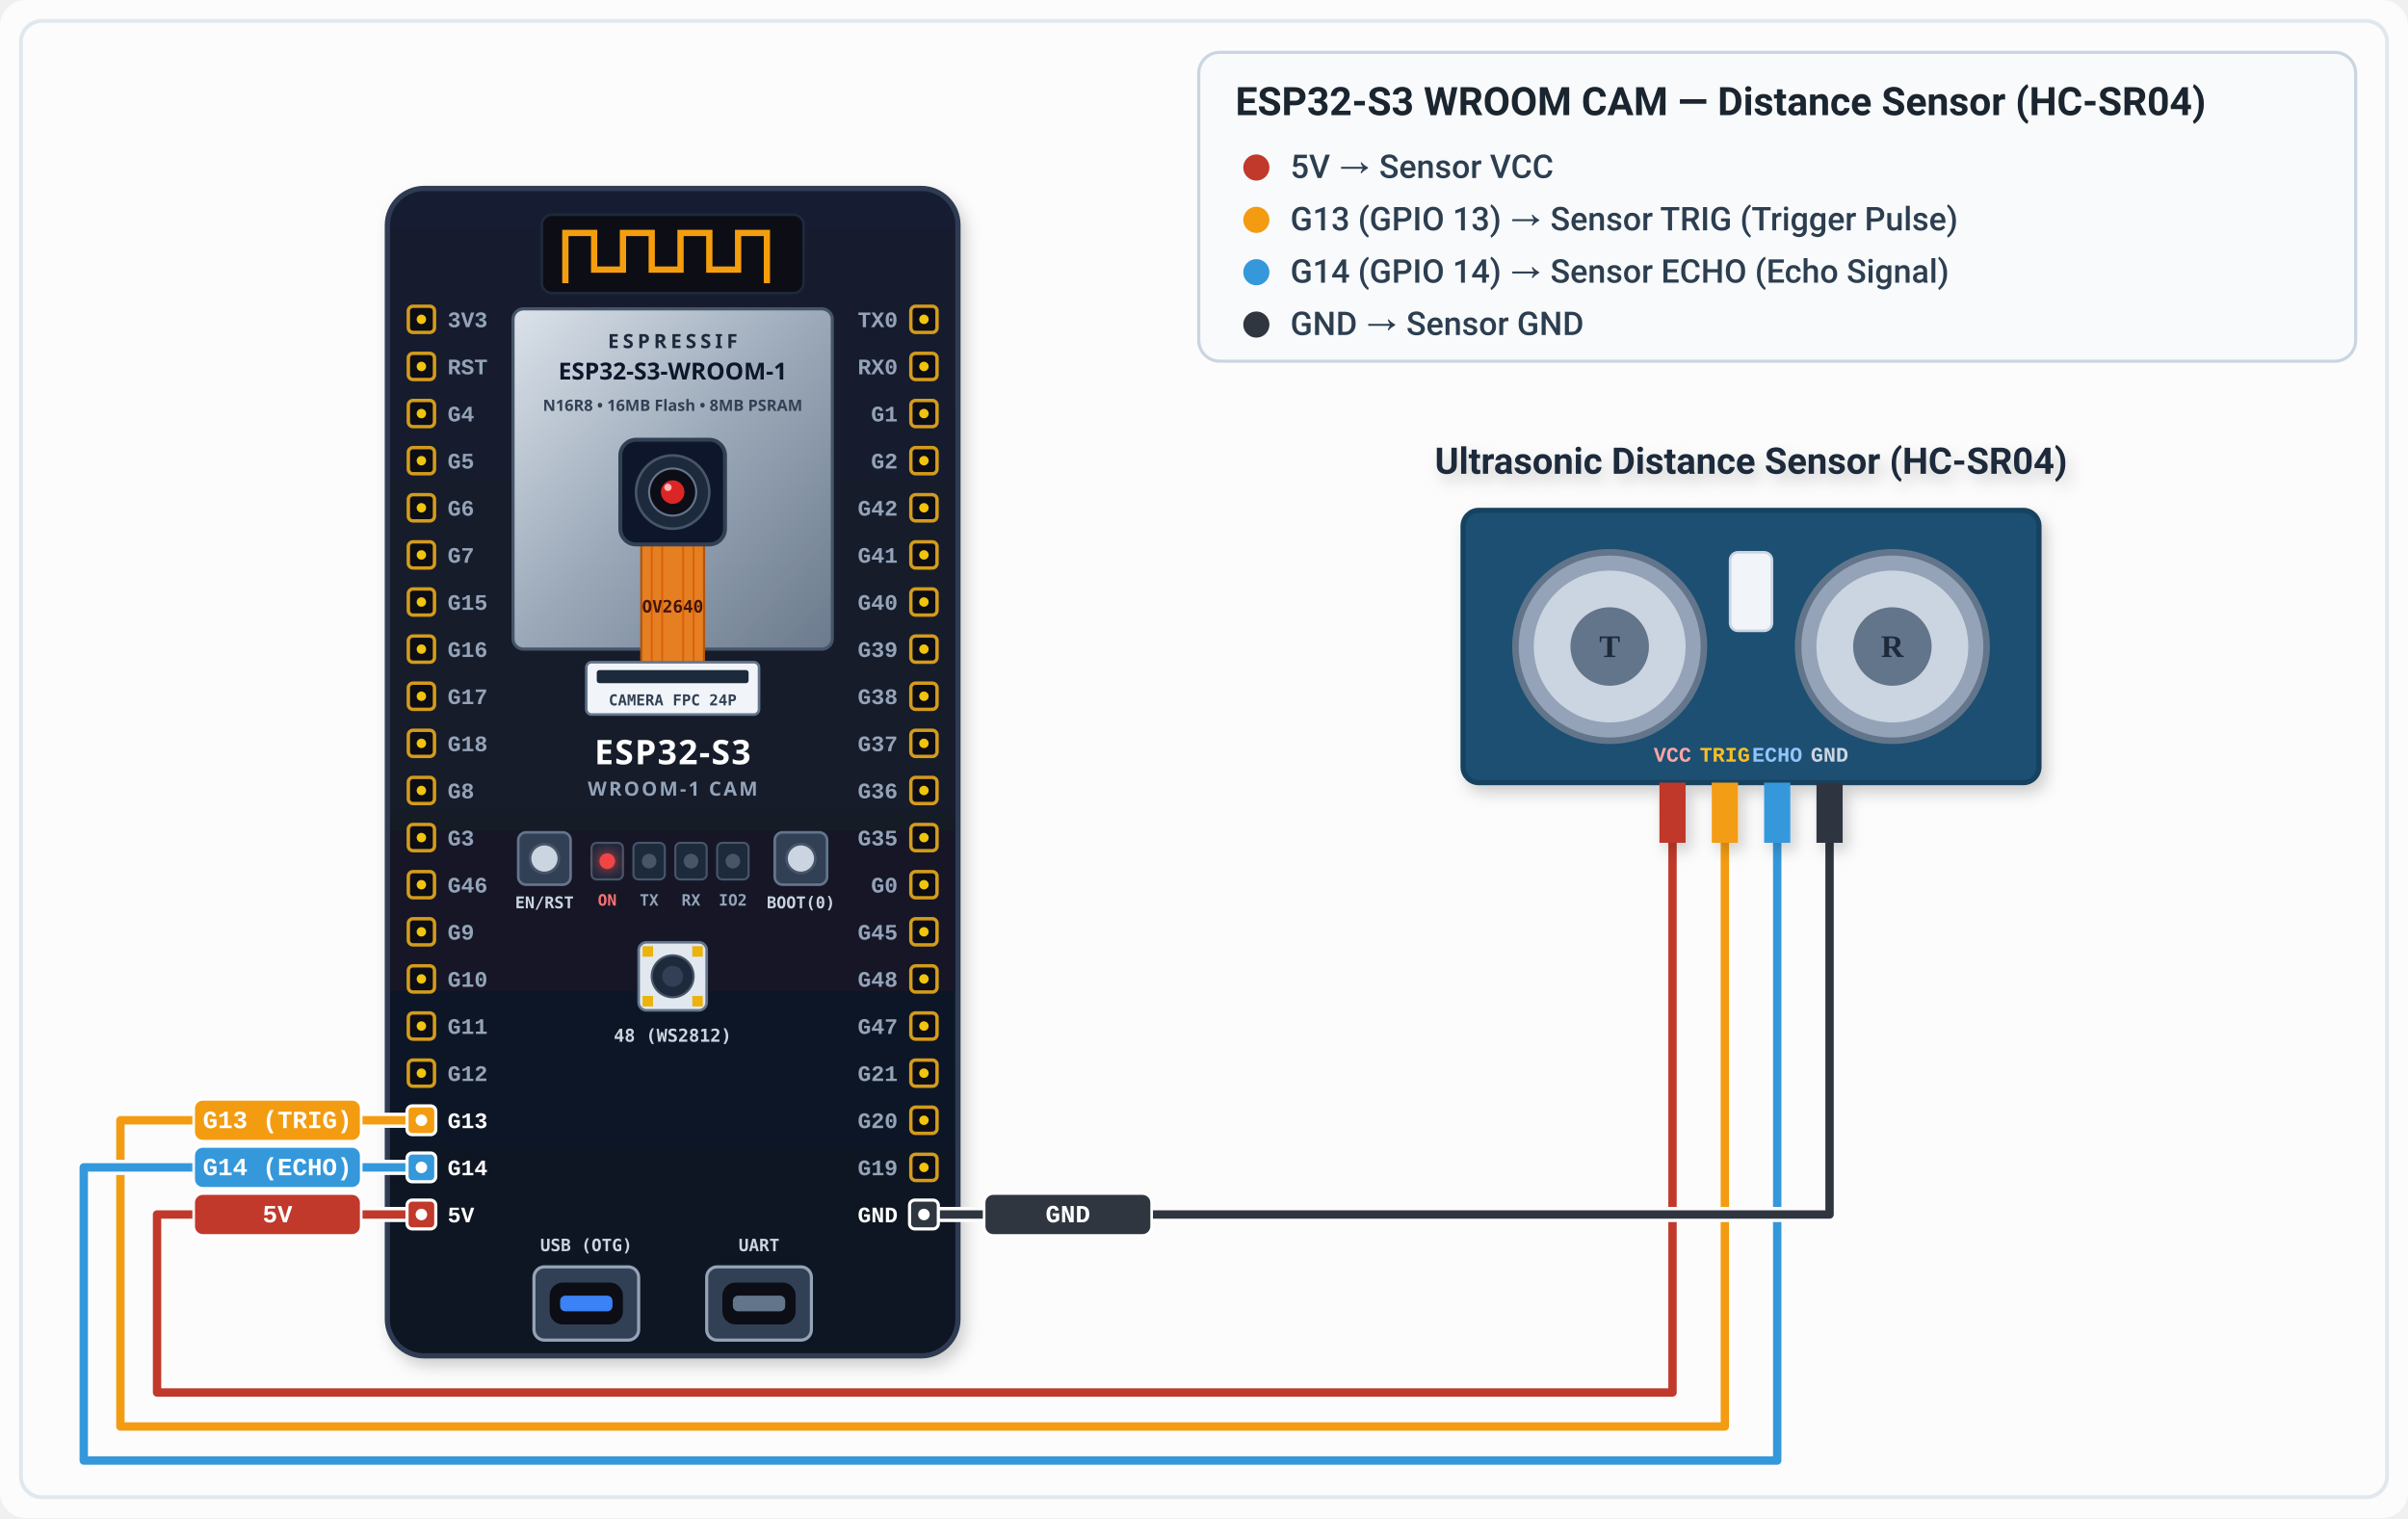
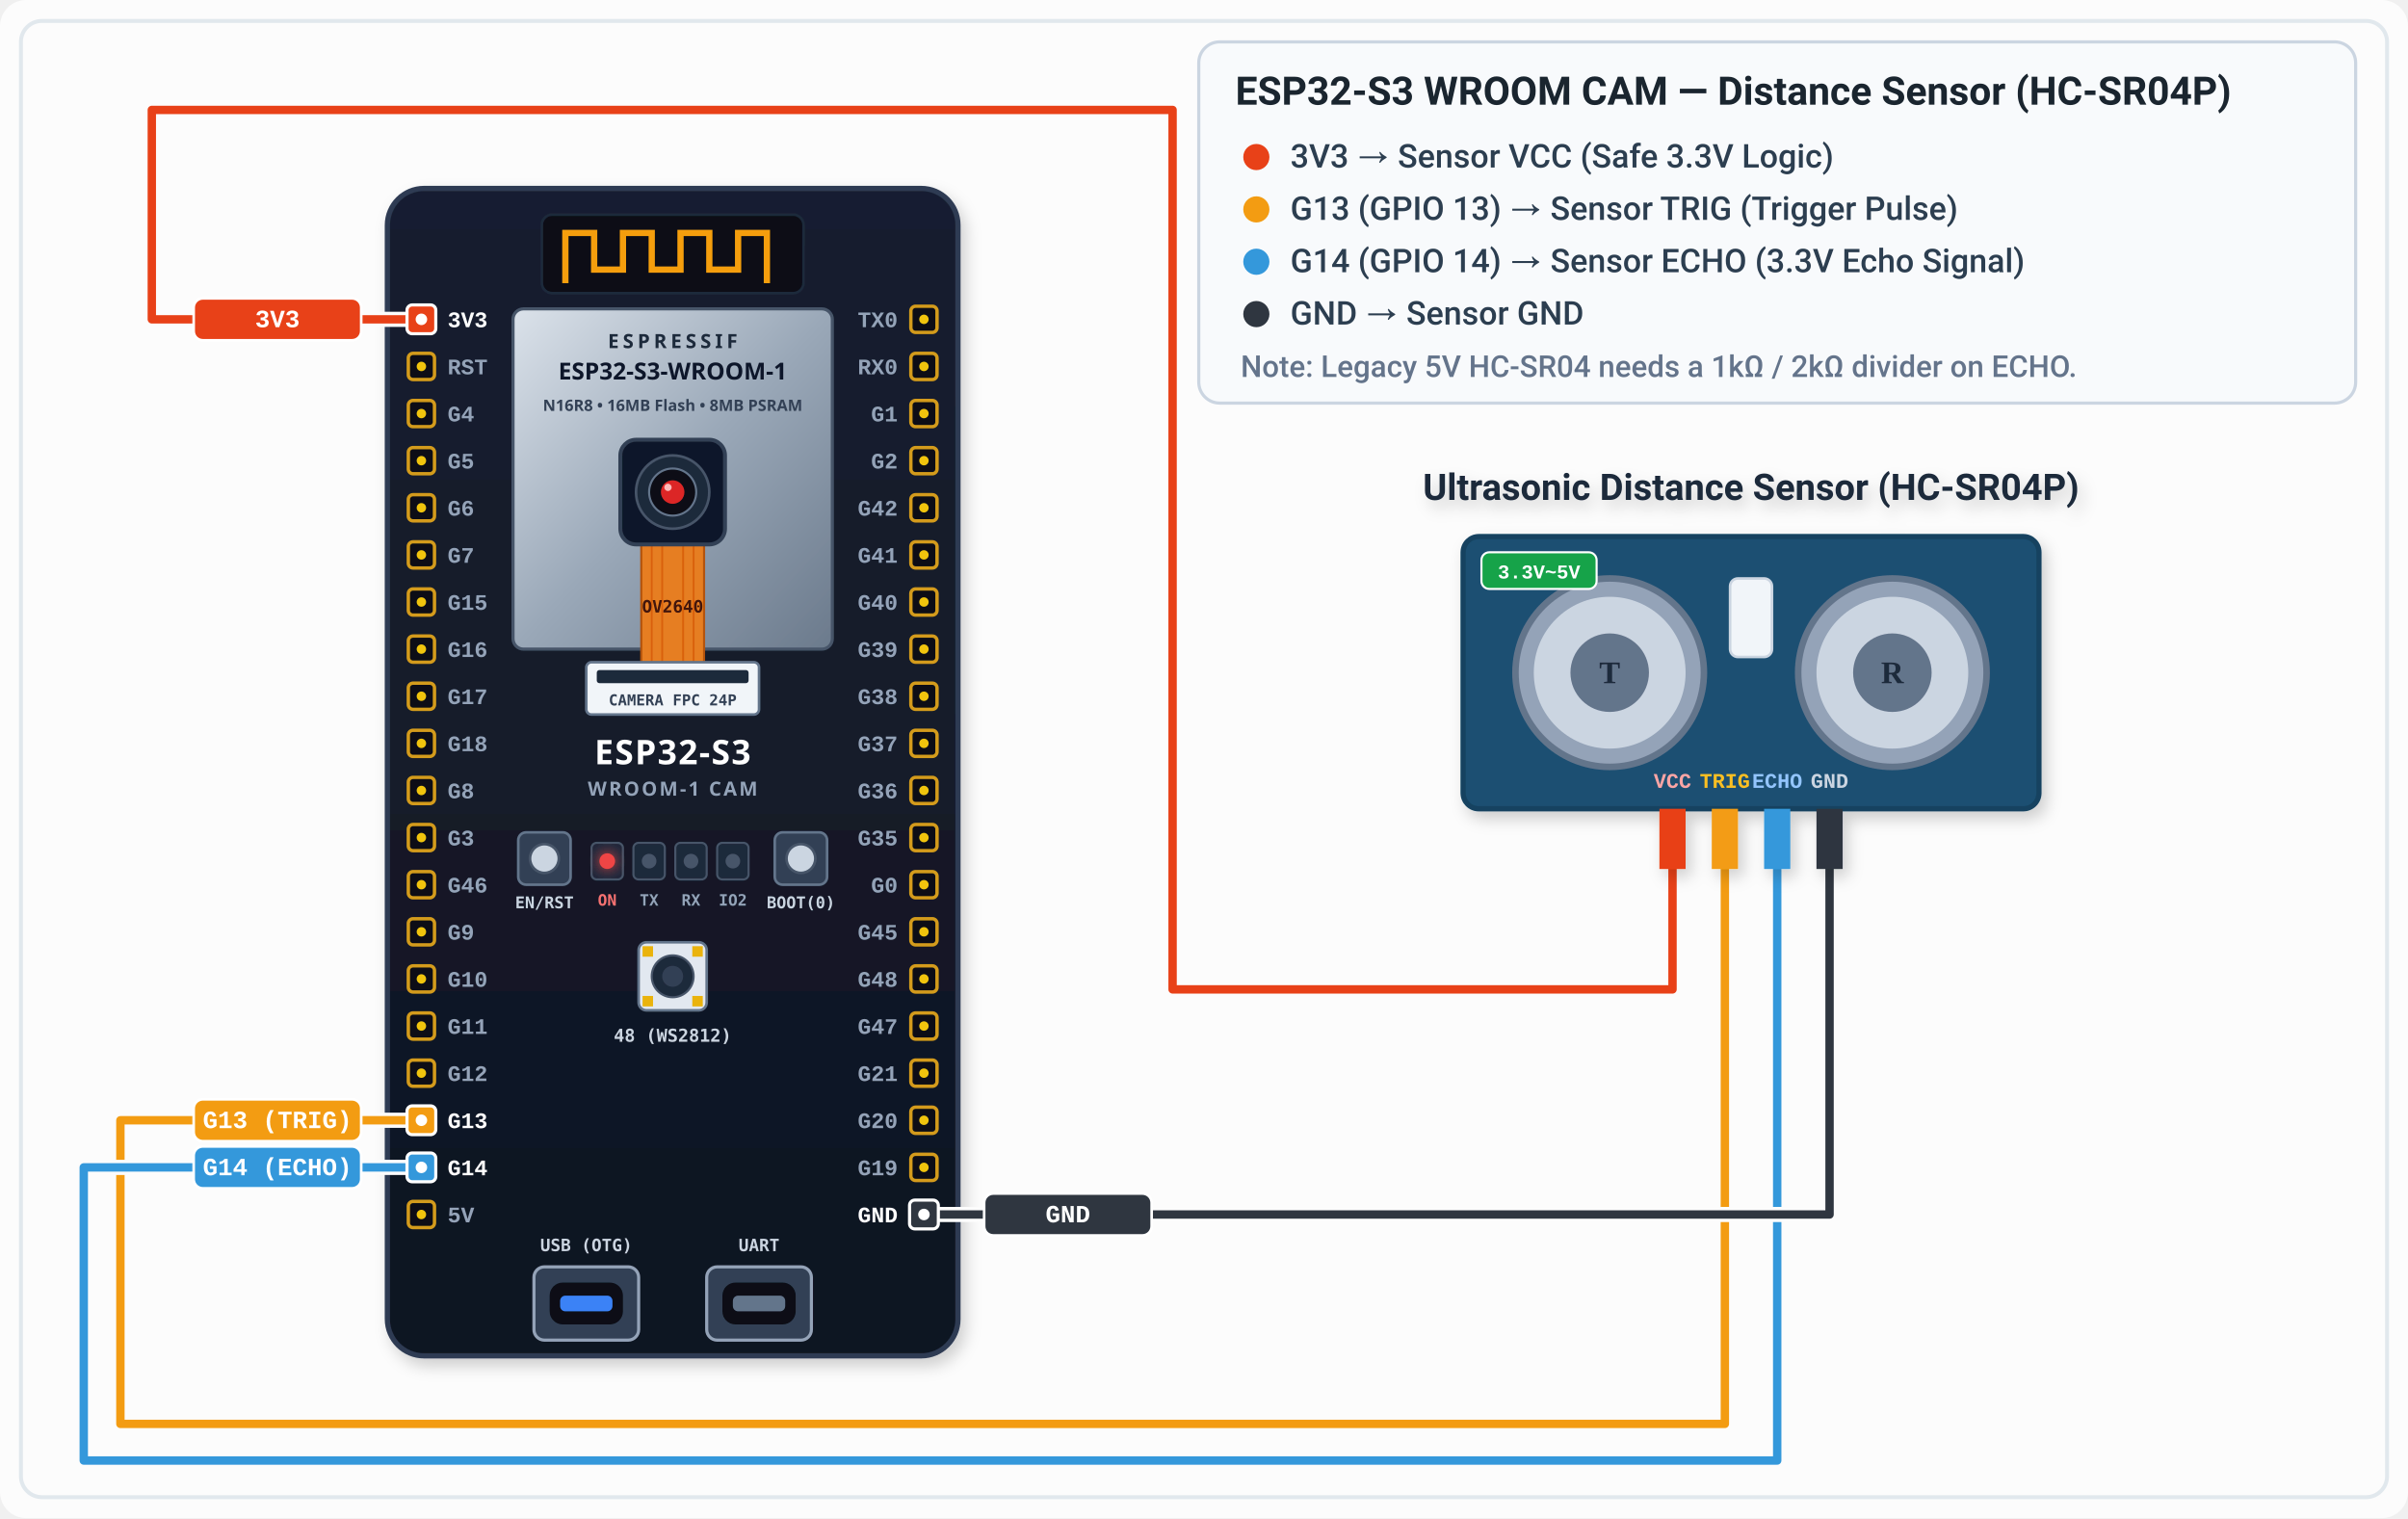
<svg xmlns="http://www.w3.org/2000/svg" viewBox="0 0 920 580" width="100%" height="100%">
  <defs>
    <style>
      .label { font-family: -apple-system, BlinkMacSystemFont, "Segoe UI", Roboto, "Malgun Gothic", Helvetica, Arial, sans-serif; font-size: 12.5px; fill: #2c3e50; font-weight: 500; }
      .title { font-family: -apple-system, BlinkMacSystemFont, "Segoe UI", Roboto, "Malgun Gothic", Helvetica, Arial, sans-serif; font-size: 15px; font-weight: 700; fill: #1a252f; }
      .comp-title { font-family: -apple-system, BlinkMacSystemFont, "Segoe UI", Roboto, "Malgun Gothic", Helvetica, Arial, sans-serif; font-size: 14px; font-weight: 700; fill: #1e293b; }
      .pin-silk { font-family: "SFMono-Regular", Consolas, "Liberation Mono", Menlo, monospace; font-size: 8.5px; font-weight: 700; }
      .pill-text { font-family: "SFMono-Regular", Consolas, "Liberation Mono", Menlo, monospace; font-size: 9.5px; fill: #ffffff; font-weight: 700; }
      .wire-lbl { font-family: -apple-system, BlinkMacSystemFont, "Segoe UI", Roboto, "Malgun Gothic", Helvetica, Arial, sans-serif; font-size: 11px; font-weight: 700; }
      .mono-sm { font-family: "SFMono-Regular", Consolas, "Liberation Mono", Menlo, monospace; font-size: 9px; font-weight: 700; }
    </style>
    <linearGradient id="shield-grad" x1="0%" y1="0%" x2="100%" y2="100%">
      <stop offset="0%" stop-color="#dbe2ea" />
      <stop offset="50%" stop-color="#9aa8b8" />
      <stop offset="100%" stop-color="#6b7a8c" />
    </linearGradient>
    <linearGradient id="pcb-grad" x1="0%" y1="0%" x2="0%" y2="100%">
      <stop offset="0%" stop-color="#171f30" />
      <stop offset="100%" stop-color="#0f1522" />
    </linearGradient>
    <filter id="shadow" x="-8%" y="-8%" width="118%" height="120%" filterUnits="objectBoundingBox">
      <feDropShadow dx="2" dy="3" stdDeviation="3" flood-opacity="0.18" />
    </filter>
    <filter id="red-glow" x="-60%" y="-60%" width="220%" height="220%">
      <feGaussianBlur stdDeviation="2.5" result="blur" />
      <feMerge>
        <feMergeNode in="blur" />
        <feMergeNode in="SourceGraphic" />
      </feMerge>
    </filter>
  </defs>
  <rect width="100%" height="100%" fill="#fcfcfc" rx="10" />
  <rect x="8" y="8" width="904" height="564" fill="none" stroke="#e1e8ed" stroke-width="1.5" rx="8" />
  <g transform="translate(148, 72)" filter="url(#shadow)">
    <rect width="218" height="446" rx="14" fill="url(#pcb-grad)" stroke="#2d3a52" stroke-width="2" />
    <rect x="59" y="10" width="100" height="30" rx="4" fill="#090d16" stroke="#1e293b" stroke-width="1" />
    <path d="M 68 35 L 68 17 L 79 17 L 79 31 L 90 31 L 90 17 L 101 17 L 101 31 L 112 31 L 112 17 L 123 17 L 123 31 L 134 31 L 134 17 L 145 17 L 145 35" fill="none" stroke="#f59e0b" stroke-width="2.4" stroke-linecap="square" stroke-linejoin="miter" />
    <rect x="48" y="46" width="122" height="130" rx="4" fill="url(#shield-grad)" stroke="#475569" stroke-width="1.2" />
    <text x="109" y="61" text-anchor="middle" font-family="sans-serif" font-size="7.5px" font-weight="800" letter-spacing="1.5" fill="#1e293b">ESPRESSIF</text>
    <text x="109" y="73" text-anchor="middle" font-family="sans-serif" font-size="9px" font-weight="800" fill="#0f172a">ESP32-S3-WROOM-1</text>
    <text x="109" y="85" text-anchor="middle" font-family="sans-serif" font-size="6px" font-weight="600" fill="#334155">N16R8 • 16MB Flash • 8MB PSRAM</text>
    <rect x="97" y="135" width="24" height="47" fill="#e67e22" stroke="#b45309" stroke-width="0.8" />
    <line x1="101" y1="136" x2="101" y2="181" stroke="#d35400" stroke-width="0.7" opacity="0.7" />
    <line x1="105" y1="136" x2="105" y2="181" stroke="#d35400" stroke-width="0.7" opacity="0.7" />
    <line x1="113" y1="136" x2="113" y2="181" stroke="#d35400" stroke-width="0.7" opacity="0.7" />
    <line x1="117" y1="136" x2="117" y2="181" stroke="#d35400" stroke-width="0.7" opacity="0.7" />
    <text x="109" y="162" text-anchor="middle" font-family="monospace" font-size="6.5px" font-weight="700" fill="#431407">OV2640</text>
    <rect x="89" y="96" width="40" height="40" rx="6" fill="#0f172a" stroke="#334155" stroke-width="1.5" />
    <circle cx="109" cy="116" r="14" fill="#1e293b" stroke="#475569" stroke-width="1" />
    <circle cx="109" cy="116" r="9" fill="#090d16" stroke="#64748b" stroke-width="0.8" />
    <circle cx="109" cy="116" r="4.5" fill="#dc2626" />
    <circle cx="107.2" cy="114.2" r="1.4" fill="#fecaca" opacity="0.9" />
    <rect x="76" y="181" width="66" height="20" rx="2" fill="#f1f5f9" stroke="#64748b" stroke-width="1" />
    <rect x="80" y="184" width="58" height="5" rx="1" fill="#1e293b" />
    <text x="109" y="197.5" text-anchor="middle" font-family="monospace" font-size="5.8px" font-weight="700" fill="#334155">CAMERA FPC 24P</text>
    <text x="109" y="220" text-anchor="middle" font-family="sans-serif" font-size="13px" font-weight="800" letter-spacing="0.5" fill="#ffffff">ESP32-S3</text>
    <text x="109" y="232" text-anchor="middle" font-family="sans-serif" font-size="7.5px" font-weight="700" letter-spacing="0.8" fill="#94a3b8">WROOM-1 CAM</text>
    <rect x="50" y="246" width="20" height="20" rx="3" fill="#334155" stroke="#64748b" stroke-width="1" />
    <circle cx="60" cy="256" r="5.5" fill="#cbd5e1" stroke="#475569" stroke-width="1" />
    <text x="60" y="275" text-anchor="middle" font-family="monospace" font-size="6.2px" font-weight="700" fill="#cbd5e1">EN/RST</text>
    <rect x="78" y="250" width="12" height="14" rx="2" fill="#1e293b" stroke="#475569" stroke-width="0.8" />
    <circle cx="84" cy="257" r="3" fill="#ef4444" filter="url(#red-glow)" />
    <text x="84" y="274" text-anchor="middle" font-family="monospace" font-size="6px" font-weight="700" fill="#f87171">ON</text>
    <rect x="94" y="250" width="12" height="14" rx="2" fill="#1e293b" stroke="#475569" stroke-width="0.8" />
    <circle cx="100" cy="257" r="2.8" fill="#475569" />
    <text x="100" y="274" text-anchor="middle" font-family="monospace" font-size="6px" font-weight="700" fill="#94a3b8">TX</text>
    <rect x="110" y="250" width="12" height="14" rx="2" fill="#1e293b" stroke="#475569" stroke-width="0.8" />
    <circle cx="116" cy="257" r="2.8" fill="#475569" />
    <text x="116" y="274" text-anchor="middle" font-family="monospace" font-size="6px" font-weight="700" fill="#94a3b8">RX</text>
    <rect x="126" y="250" width="12" height="14" rx="2" fill="#1e293b" stroke="#475569" stroke-width="0.8" />
    <circle cx="132" cy="257" r="2.8" fill="#475569" />
    <text x="132" y="274" text-anchor="middle" font-family="monospace" font-size="6px" font-weight="700" fill="#94a3b8">IO2</text>
    <rect x="148" y="246" width="20" height="20" rx="3" fill="#334155" stroke="#64748b" stroke-width="1" />
    <circle cx="158" cy="256" r="5.5" fill="#cbd5e1" stroke="#475569" stroke-width="1" />
    <text x="158" y="275" text-anchor="middle" font-family="monospace" font-size="6.2px" font-weight="700" fill="#cbd5e1">BOOT(0)</text>
    <rect x="96" y="288" width="26" height="26" rx="3" fill="#e2e8f0" stroke="#64748b" stroke-width="1" />
    <rect x="97.5" y="289.5" width="4" height="4" fill="#eab308" />
    <rect x="116.5" y="289.5" width="4" height="4" fill="#eab308" />
    <rect x="97.5" y="308.5" width="4" height="4" fill="#eab308" />
    <rect x="116.5" y="308.5" width="4" height="4" fill="#eab308" />
    <circle cx="109" cy="301" r="8" fill="#1e293b" stroke="#475569" stroke-width="0.8" />
    <circle cx="109" cy="301" r="4" fill="#334155" />
    <text x="109" y="326" text-anchor="middle" font-family="monospace" font-size="6.8px" font-weight="700" fill="#cbd5e1">48 (WS2812)</text>
    <text x="76" y="406" text-anchor="middle" font-family="monospace" font-size="6.5px" font-weight="700" fill="#cbd5e1">USB (OTG)</text>
    <rect x="56" y="412" width="40" height="28" rx="4" fill="#334155" stroke="#94a3b8" stroke-width="1.2" />
    <rect x="62" y="418" width="28" height="16" rx="5" fill="#090d16" />
    <rect x="66" y="423" width="20" height="6" rx="2" fill="#3b82f6" />
    <text x="142" y="406" text-anchor="middle" font-family="monospace" font-size="6.5px" font-weight="700" fill="#cbd5e1">UART</text>
    <rect x="122" y="412" width="40" height="28" rx="4" fill="#334155" stroke="#94a3b8" stroke-width="1.2" />
    <rect x="128" y="418" width="28" height="16" rx="5" fill="#090d16" />
    <rect x="132" y="423" width="20" height="6" rx="2" fill="#64748b" />
    <rect x="8" y="45" width="10" height="10" rx="1.8" fill="#0b0f17" stroke="#d49b1a" stroke-width="1.3" />
    <circle cx="13" cy="50" r="1.8" fill="#f1c40f" />
-     <text x="23" y="53" text-anchor="start" class="pin-silk" fill="#94a3b8">3V3</text>
+     <text x="23" y="53" text-anchor="start" class="pin-silk" fill="#ffffff">3V3</text>
    <rect x="8" y="63" width="10" height="10" rx="1.8" fill="#0b0f17" stroke="#d49b1a" stroke-width="1.3" />
    <circle cx="13" cy="68" r="1.8" fill="#f1c40f" />
    <text x="23" y="71" text-anchor="start" class="pin-silk" fill="#94a3b8">RST</text>
    <rect x="8" y="81" width="10" height="10" rx="1.8" fill="#0b0f17" stroke="#d49b1a" stroke-width="1.3" />
    <circle cx="13" cy="86" r="1.8" fill="#f1c40f" />
    <text x="23" y="89" text-anchor="start" class="pin-silk" fill="#94a3b8">G4</text>
    <rect x="8" y="99" width="10" height="10" rx="1.8" fill="#0b0f17" stroke="#d49b1a" stroke-width="1.3" />
    <circle cx="13" cy="104" r="1.8" fill="#f1c40f" />
    <text x="23" y="107" text-anchor="start" class="pin-silk" fill="#94a3b8">G5</text>
    <rect x="8" y="117" width="10" height="10" rx="1.8" fill="#0b0f17" stroke="#d49b1a" stroke-width="1.3" />
    <circle cx="13" cy="122" r="1.8" fill="#f1c40f" />
    <text x="23" y="125" text-anchor="start" class="pin-silk" fill="#94a3b8">G6</text>
    <rect x="8" y="135" width="10" height="10" rx="1.8" fill="#0b0f17" stroke="#d49b1a" stroke-width="1.3" />
    <circle cx="13" cy="140" r="1.8" fill="#f1c40f" />
    <text x="23" y="143" text-anchor="start" class="pin-silk" fill="#94a3b8">G7</text>
    <rect x="8" y="153" width="10" height="10" rx="1.8" fill="#0b0f17" stroke="#d49b1a" stroke-width="1.3" />
    <circle cx="13" cy="158" r="1.8" fill="#f1c40f" />
    <text x="23" y="161" text-anchor="start" class="pin-silk" fill="#94a3b8">G15</text>
    <rect x="8" y="171" width="10" height="10" rx="1.8" fill="#0b0f17" stroke="#d49b1a" stroke-width="1.3" />
    <circle cx="13" cy="176" r="1.8" fill="#f1c40f" />
    <text x="23" y="179" text-anchor="start" class="pin-silk" fill="#94a3b8">G16</text>
    <rect x="8" y="189" width="10" height="10" rx="1.8" fill="#0b0f17" stroke="#d49b1a" stroke-width="1.3" />
    <circle cx="13" cy="194" r="1.8" fill="#f1c40f" />
    <text x="23" y="197" text-anchor="start" class="pin-silk" fill="#94a3b8">G17</text>
    <rect x="8" y="207" width="10" height="10" rx="1.8" fill="#0b0f17" stroke="#d49b1a" stroke-width="1.3" />
    <circle cx="13" cy="212" r="1.8" fill="#f1c40f" />
    <text x="23" y="215" text-anchor="start" class="pin-silk" fill="#94a3b8">G18</text>
    <rect x="8" y="225" width="10" height="10" rx="1.8" fill="#0b0f17" stroke="#d49b1a" stroke-width="1.3" />
    <circle cx="13" cy="230" r="1.8" fill="#f1c40f" />
    <text x="23" y="233" text-anchor="start" class="pin-silk" fill="#94a3b8">G8</text>
    <rect x="8" y="243" width="10" height="10" rx="1.8" fill="#0b0f17" stroke="#d49b1a" stroke-width="1.3" />
    <circle cx="13" cy="248" r="1.8" fill="#f1c40f" />
    <text x="23" y="251" text-anchor="start" class="pin-silk" fill="#94a3b8">G3</text>
    <rect x="8" y="261" width="10" height="10" rx="1.8" fill="#0b0f17" stroke="#d49b1a" stroke-width="1.3" />
    <circle cx="13" cy="266" r="1.8" fill="#f1c40f" />
    <text x="23" y="269" text-anchor="start" class="pin-silk" fill="#94a3b8">G46</text>
    <rect x="8" y="279" width="10" height="10" rx="1.8" fill="#0b0f17" stroke="#d49b1a" stroke-width="1.3" />
    <circle cx="13" cy="284" r="1.8" fill="#f1c40f" />
    <text x="23" y="287" text-anchor="start" class="pin-silk" fill="#94a3b8">G9</text>
    <rect x="8" y="297" width="10" height="10" rx="1.8" fill="#0b0f17" stroke="#d49b1a" stroke-width="1.3" />
    <circle cx="13" cy="302" r="1.8" fill="#f1c40f" />
    <text x="23" y="305" text-anchor="start" class="pin-silk" fill="#94a3b8">G10</text>
    <rect x="8" y="315" width="10" height="10" rx="1.8" fill="#0b0f17" stroke="#d49b1a" stroke-width="1.3" />
    <circle cx="13" cy="320" r="1.8" fill="#f1c40f" />
    <text x="23" y="323" text-anchor="start" class="pin-silk" fill="#94a3b8">G11</text>
    <rect x="8" y="333" width="10" height="10" rx="1.8" fill="#0b0f17" stroke="#d49b1a" stroke-width="1.3" />
    <circle cx="13" cy="338" r="1.8" fill="#f1c40f" />
    <text x="23" y="341" text-anchor="start" class="pin-silk" fill="#94a3b8">G12</text>
    <rect x="8" y="351" width="10" height="10" rx="1.8" fill="#0b0f17" stroke="#d49b1a" stroke-width="1.3" />
    <circle cx="13" cy="356" r="1.8" fill="#f1c40f" />
    <text x="23" y="359" text-anchor="start" class="pin-silk" fill="#ffffff">G13</text>
    <rect x="8" y="369" width="10" height="10" rx="1.8" fill="#0b0f17" stroke="#d49b1a" stroke-width="1.3" />
    <circle cx="13" cy="374" r="1.8" fill="#f1c40f" />
    <text x="23" y="377" text-anchor="start" class="pin-silk" fill="#ffffff">G14</text>
    <rect x="8" y="387" width="10" height="10" rx="1.8" fill="#0b0f17" stroke="#d49b1a" stroke-width="1.3" />
    <circle cx="13" cy="392" r="1.8" fill="#f1c40f" />
-     <text x="23" y="395" text-anchor="start" class="pin-silk" fill="#ffffff">5V</text>
+     <text x="23" y="395" text-anchor="start" class="pin-silk" fill="#94a3b8">5V</text>
    <rect x="200" y="45" width="10" height="10" rx="1.8" fill="#0b0f17" stroke="#d49b1a" stroke-width="1.3" />
    <circle cx="205" cy="50" r="1.8" fill="#f1c40f" />
    <text x="195" y="53" text-anchor="end" class="pin-silk" fill="#94a3b8">TX0</text>
    <rect x="200" y="63" width="10" height="10" rx="1.8" fill="#0b0f17" stroke="#d49b1a" stroke-width="1.3" />
    <circle cx="205" cy="68" r="1.8" fill="#f1c40f" />
    <text x="195" y="71" text-anchor="end" class="pin-silk" fill="#94a3b8">RX0</text>
    <rect x="200" y="81" width="10" height="10" rx="1.8" fill="#0b0f17" stroke="#d49b1a" stroke-width="1.3" />
    <circle cx="205" cy="86" r="1.8" fill="#f1c40f" />
    <text x="195" y="89" text-anchor="end" class="pin-silk" fill="#94a3b8">G1</text>
    <rect x="200" y="99" width="10" height="10" rx="1.8" fill="#0b0f17" stroke="#d49b1a" stroke-width="1.3" />
    <circle cx="205" cy="104" r="1.8" fill="#f1c40f" />
    <text x="195" y="107" text-anchor="end" class="pin-silk" fill="#94a3b8">G2</text>
    <rect x="200" y="117" width="10" height="10" rx="1.8" fill="#0b0f17" stroke="#d49b1a" stroke-width="1.3" />
    <circle cx="205" cy="122" r="1.8" fill="#f1c40f" />
    <text x="195" y="125" text-anchor="end" class="pin-silk" fill="#94a3b8">G42</text>
    <rect x="200" y="135" width="10" height="10" rx="1.8" fill="#0b0f17" stroke="#d49b1a" stroke-width="1.3" />
    <circle cx="205" cy="140" r="1.8" fill="#f1c40f" />
    <text x="195" y="143" text-anchor="end" class="pin-silk" fill="#94a3b8">G41</text>
    <rect x="200" y="153" width="10" height="10" rx="1.8" fill="#0b0f17" stroke="#d49b1a" stroke-width="1.3" />
    <circle cx="205" cy="158" r="1.8" fill="#f1c40f" />
    <text x="195" y="161" text-anchor="end" class="pin-silk" fill="#94a3b8">G40</text>
    <rect x="200" y="171" width="10" height="10" rx="1.8" fill="#0b0f17" stroke="#d49b1a" stroke-width="1.3" />
    <circle cx="205" cy="176" r="1.8" fill="#f1c40f" />
    <text x="195" y="179" text-anchor="end" class="pin-silk" fill="#94a3b8">G39</text>
    <rect x="200" y="189" width="10" height="10" rx="1.8" fill="#0b0f17" stroke="#d49b1a" stroke-width="1.3" />
    <circle cx="205" cy="194" r="1.8" fill="#f1c40f" />
    <text x="195" y="197" text-anchor="end" class="pin-silk" fill="#94a3b8">G38</text>
    <rect x="200" y="207" width="10" height="10" rx="1.8" fill="#0b0f17" stroke="#d49b1a" stroke-width="1.3" />
    <circle cx="205" cy="212" r="1.8" fill="#f1c40f" />
    <text x="195" y="215" text-anchor="end" class="pin-silk" fill="#94a3b8">G37</text>
    <rect x="200" y="225" width="10" height="10" rx="1.8" fill="#0b0f17" stroke="#d49b1a" stroke-width="1.3" />
    <circle cx="205" cy="230" r="1.8" fill="#f1c40f" />
    <text x="195" y="233" text-anchor="end" class="pin-silk" fill="#94a3b8">G36</text>
    <rect x="200" y="243" width="10" height="10" rx="1.8" fill="#0b0f17" stroke="#d49b1a" stroke-width="1.3" />
    <circle cx="205" cy="248" r="1.8" fill="#f1c40f" />
    <text x="195" y="251" text-anchor="end" class="pin-silk" fill="#94a3b8">G35</text>
    <rect x="200" y="261" width="10" height="10" rx="1.8" fill="#0b0f17" stroke="#d49b1a" stroke-width="1.3" />
    <circle cx="205" cy="266" r="1.8" fill="#f1c40f" />
    <text x="195" y="269" text-anchor="end" class="pin-silk" fill="#94a3b8">G0</text>
    <rect x="200" y="279" width="10" height="10" rx="1.8" fill="#0b0f17" stroke="#d49b1a" stroke-width="1.3" />
    <circle cx="205" cy="284" r="1.8" fill="#f1c40f" />
    <text x="195" y="287" text-anchor="end" class="pin-silk" fill="#94a3b8">G45</text>
    <rect x="200" y="297" width="10" height="10" rx="1.8" fill="#0b0f17" stroke="#d49b1a" stroke-width="1.3" />
    <circle cx="205" cy="302" r="1.8" fill="#f1c40f" />
    <text x="195" y="305" text-anchor="end" class="pin-silk" fill="#94a3b8">G48</text>
    <rect x="200" y="315" width="10" height="10" rx="1.8" fill="#0b0f17" stroke="#d49b1a" stroke-width="1.3" />
    <circle cx="205" cy="320" r="1.8" fill="#f1c40f" />
    <text x="195" y="323" text-anchor="end" class="pin-silk" fill="#94a3b8">G47</text>
    <rect x="200" y="333" width="10" height="10" rx="1.8" fill="#0b0f17" stroke="#d49b1a" stroke-width="1.3" />
    <circle cx="205" cy="338" r="1.8" fill="#f1c40f" />
    <text x="195" y="341" text-anchor="end" class="pin-silk" fill="#94a3b8">G21</text>
    <rect x="200" y="351" width="10" height="10" rx="1.8" fill="#0b0f17" stroke="#d49b1a" stroke-width="1.3" />
    <circle cx="205" cy="356" r="1.8" fill="#f1c40f" />
    <text x="195" y="359" text-anchor="end" class="pin-silk" fill="#94a3b8">G20</text>
    <rect x="200" y="369" width="10" height="10" rx="1.8" fill="#0b0f17" stroke="#d49b1a" stroke-width="1.3" />
    <circle cx="205" cy="374" r="1.8" fill="#f1c40f" />
    <text x="195" y="377" text-anchor="end" class="pin-silk" fill="#94a3b8">G19</text>
    <rect x="200" y="387" width="10" height="10" rx="1.8" fill="#0b0f17" stroke="#d49b1a" stroke-width="1.3" />
    <circle cx="205" cy="392" r="1.8" fill="#f1c40f" />
    <text x="195" y="395" text-anchor="end" class="pin-silk" fill="#ffffff">GND</text>
  </g>
  <g>
-     <path d="M 161 464 L 60 464 L 60 532 L 639 532 L 639 322" fill="none" stroke="#fcfcfc" stroke-width="5.8" stroke-linecap="round" stroke-linejoin="round" />
-     <path d="M 161 464 L 60 464 L 60 532 L 639 532 L 639 322" fill="none" stroke="#c0392b" stroke-width="3.2" stroke-linecap="round" stroke-linejoin="round" />
-     <path d="M 161 428 L 46 428 L 46 545 L 659 545 L 659 322" fill="none" stroke="#fcfcfc" stroke-width="5.8" stroke-linecap="round" stroke-linejoin="round" />
-     <path d="M 161 428 L 46 428 L 46 545 L 659 545 L 659 322" fill="none" stroke="#f39c12" stroke-width="3.2" stroke-linecap="round" stroke-linejoin="round" />
-     <path d="M 161 446 L 32 446 L 32 558 L 679 558 L 679 322" fill="none" stroke="#fcfcfc" stroke-width="5.8" stroke-linecap="round" stroke-linejoin="round" />
-     <path d="M 161 446 L 32 446 L 32 558 L 679 558 L 679 322" fill="none" stroke="#3498db" stroke-width="3.2" stroke-linecap="round" stroke-linejoin="round" />
-     <path d="M 353 464 L 699 464 L 699 322" fill="none" stroke="#fcfcfc" stroke-width="5.8" stroke-linecap="round" stroke-linejoin="round" />
-     <path d="M 353 464 L 699 464 L 699 322" fill="none" stroke="#2f3640" stroke-width="3.2" stroke-linecap="round" stroke-linejoin="round" />
+     <path d="M 161 122 L 58 122 L 58 42 L 448 42 L 448 378 L 639 378 L 639 332" fill="none" stroke="#fcfcfc" stroke-width="5.8" stroke-linecap="round" stroke-linejoin="round" />
+     <path d="M 161 122 L 58 122 L 58 42 L 448 42 L 448 378 L 639 378 L 639 332" fill="none" stroke="#e84118" stroke-width="3.2" stroke-linecap="round" stroke-linejoin="round" />
+     <path d="M 161 428 L 46 428 L 46 544 L 659 544 L 659 332" fill="none" stroke="#fcfcfc" stroke-width="5.8" stroke-linecap="round" stroke-linejoin="round" />
+     <path d="M 161 428 L 46 428 L 46 544 L 659 544 L 659 332" fill="none" stroke="#f39c12" stroke-width="3.2" stroke-linecap="round" stroke-linejoin="round" />
+     <path d="M 161 446 L 32 446 L 32 558 L 679 558 L 679 332" fill="none" stroke="#fcfcfc" stroke-width="5.8" stroke-linecap="round" stroke-linejoin="round" />
+     <path d="M 161 446 L 32 446 L 32 558 L 679 558 L 679 332" fill="none" stroke="#3498db" stroke-width="3.2" stroke-linecap="round" stroke-linejoin="round" />
+     <path d="M 353 464 L 699 464 L 699 332" fill="none" stroke="#fcfcfc" stroke-width="5.8" stroke-linecap="round" stroke-linejoin="round" />
+     <path d="M 353 464 L 699 464 L 699 332" fill="none" stroke="#2f3640" stroke-width="3.2" stroke-linecap="round" stroke-linejoin="round" />
+   </g>
+   <rect x="155.5" y="116.5" width="11" height="11" rx="2" fill="#e84118" stroke="#ffffff" stroke-width="1.2" />
+   <circle cx="161" cy="122" r="2.2" fill="#ffffff" />
+   <g transform="translate(74, 114)">
+     <rect width="64" height="16" rx="3.5" fill="#e84118" stroke="#ffffff" stroke-width="1" />
+     <text x="32" y="11" text-anchor="middle" class="pill-text">3V3</text>
  </g>
  <rect x="155.5" y="422.5" width="11" height="11" rx="2" fill="#f39c12" stroke="#ffffff" stroke-width="1.2" />
  <circle cx="161" cy="428" r="2.2" fill="#ffffff" />
  <g transform="translate(74, 420)">
    <rect width="64" height="16" rx="3.5" fill="#f39c12" stroke="#ffffff" stroke-width="1" />
    <text x="32" y="11" text-anchor="middle" class="pill-text">G13 (TRIG)</text>
  </g>
  <rect x="155.5" y="440.5" width="11" height="11" rx="2" fill="#3498db" stroke="#ffffff" stroke-width="1.2" />
  <circle cx="161" cy="446" r="2.2" fill="#ffffff" />
  <g transform="translate(74, 438)">
    <rect width="64" height="16" rx="3.5" fill="#3498db" stroke="#ffffff" stroke-width="1" />
    <text x="32" y="11" text-anchor="middle" class="pill-text">G14 (ECHO)</text>
  </g>
-   <rect x="155.5" y="458.5" width="11" height="11" rx="2" fill="#c0392b" stroke="#ffffff" stroke-width="1.2" />
-   <circle cx="161" cy="464" r="2.2" fill="#ffffff" />
-   <g transform="translate(74, 456)">
-     <rect width="64" height="16" rx="3.5" fill="#c0392b" stroke="#ffffff" stroke-width="1" />
-     <text x="32" y="11" text-anchor="middle" class="pill-text">5V</text>
-   </g>
  <rect x="347.5" y="458.5" width="11" height="11" rx="2" fill="#2f3640" stroke="#ffffff" stroke-width="1.2" />
  <circle cx="353" cy="464" r="2.2" fill="#ffffff" />
  <g transform="translate(376, 456)">
    <rect width="64" height="16" rx="3.5" fill="#2f3640" stroke="#ffffff" stroke-width="1" />
    <text x="32" y="11" text-anchor="middle" class="pill-text">GND</text>
  </g>
-   <g transform="translate(559, 195)" filter="url(#shadow)">
+   <g transform="translate(559, 205)" filter="url(#shadow)">
    <rect width="220" height="104" rx="6" fill="#1b4f72" stroke="#154360" stroke-width="2" />
    <circle cx="56" cy="52" r="36" fill="#94a3b8" stroke="#64748b" stroke-width="2.5" />
    <circle cx="56" cy="52" r="29" fill="#cbd5e1" />
    <circle cx="56" cy="52" r="15" fill="#64748b" />
    <text x="56" y="56" text-anchor="middle" font-weight="800" font-size="12px" fill="#1e293b">T</text>
    <circle cx="164" cy="52" r="36" fill="#94a3b8" stroke="#64748b" stroke-width="2.5" />
    <circle cx="164" cy="52" r="29" fill="#cbd5e1" />
    <circle cx="164" cy="52" r="15" fill="#64748b" />
    <text x="164" y="56" text-anchor="middle" font-weight="800" font-size="12px" fill="#1e293b">R</text>
    <rect x="102" y="16" width="16" height="30" rx="3" fill="#f1f5f9" stroke="#cbd5e1" />
-     <text x="110" y="-14" text-anchor="middle" class="comp-title">Ultrasonic Distance Sensor (HC-SR04)</text>
-     <rect x="75" y="104" width="10" height="23" fill="#c0392b" />
+     <rect x="7" y="6" width="44" height="14" rx="3" fill="#16a34a" stroke="#ffffff" stroke-width="0.8" />
+     <text x="29" y="16" text-anchor="middle" class="pill-text" style="font-size:7.5px;">3.3V~5V</text>
+     <text x="110" y="-14" text-anchor="middle" class="comp-title">Ultrasonic Distance Sensor (HC-SR04P)</text>
+     <rect x="75" y="104" width="10" height="23" fill="#e84118" />
    <rect x="95" y="104" width="10" height="23" fill="#f39c12" />
    <rect x="115" y="104" width="10" height="23" fill="#3498db" />
    <rect x="135" y="104" width="10" height="23" fill="#2f3640" />
    <text x="80" y="96" text-anchor="middle" class="mono-sm" style="font-size:8px;" fill="#fca5a5">VCC</text>
    <text x="100" y="96" text-anchor="middle" class="mono-sm" style="font-size:8px;" fill="#fbbf24">TRIG</text>
    <text x="120" y="96" text-anchor="middle" class="mono-sm" style="font-size:8px;" fill="#93c5fd">ECHO</text>
    <text x="140" y="96" text-anchor="middle" class="mono-sm" style="font-size:8px;" fill="#cbd5e1">GND</text>
  </g>
-   <g transform="translate(458, 20)">
-     <rect width="442" height="118" rx="8" fill="#f8fafc" stroke="#cbd5e1" stroke-width="1.2" />
-     <text x="14" y="24" class="title">ESP32-S3 WROOM CAM — Distance Sensor (HC-SR04)</text>
-     <circle cx="22" cy="44" r="5" fill="#c0392b" />
-     <text x="35" y="48" class="label">5V → Sensor VCC</text>
+   <g transform="translate(458, 16)">
+     <rect width="442" height="138" rx="8" fill="#f8fafc" stroke="#cbd5e1" stroke-width="1.2" />
+     <text x="14" y="24" class="title">ESP32-S3 WROOM CAM — Distance Sensor (HC-SR04P)</text>
+     <circle cx="22" cy="44" r="5" fill="#e84118" />
+     <text x="35" y="48" class="label">3V3 → Sensor VCC (Safe 3.3V Logic)</text>
    <circle cx="22" cy="64" r="5" fill="#f39c12" />
    <text x="35" y="68" class="label">G13 (GPIO 13) → Sensor TRIG (Trigger Pulse)</text>
    <circle cx="22" cy="84" r="5" fill="#3498db" />
-     <text x="35" y="88" class="label">G14 (GPIO 14) → Sensor ECHO (Echo Signal)</text>
+     <text x="35" y="88" class="label">G14 (GPIO 14) → Sensor ECHO (3.3V Echo Signal)</text>
    <circle cx="22" cy="104" r="5" fill="#2f3640" />
    <text x="35" y="108" class="label">GND → Sensor GND</text>
+     <text x="16" y="128" class="label" style="fill:#64748b;font-size:11.5px;">Note: Legacy 5V HC-SR04 needs a 1kΩ / 2kΩ divider on ECHO.</text>
  </g>
</svg>
